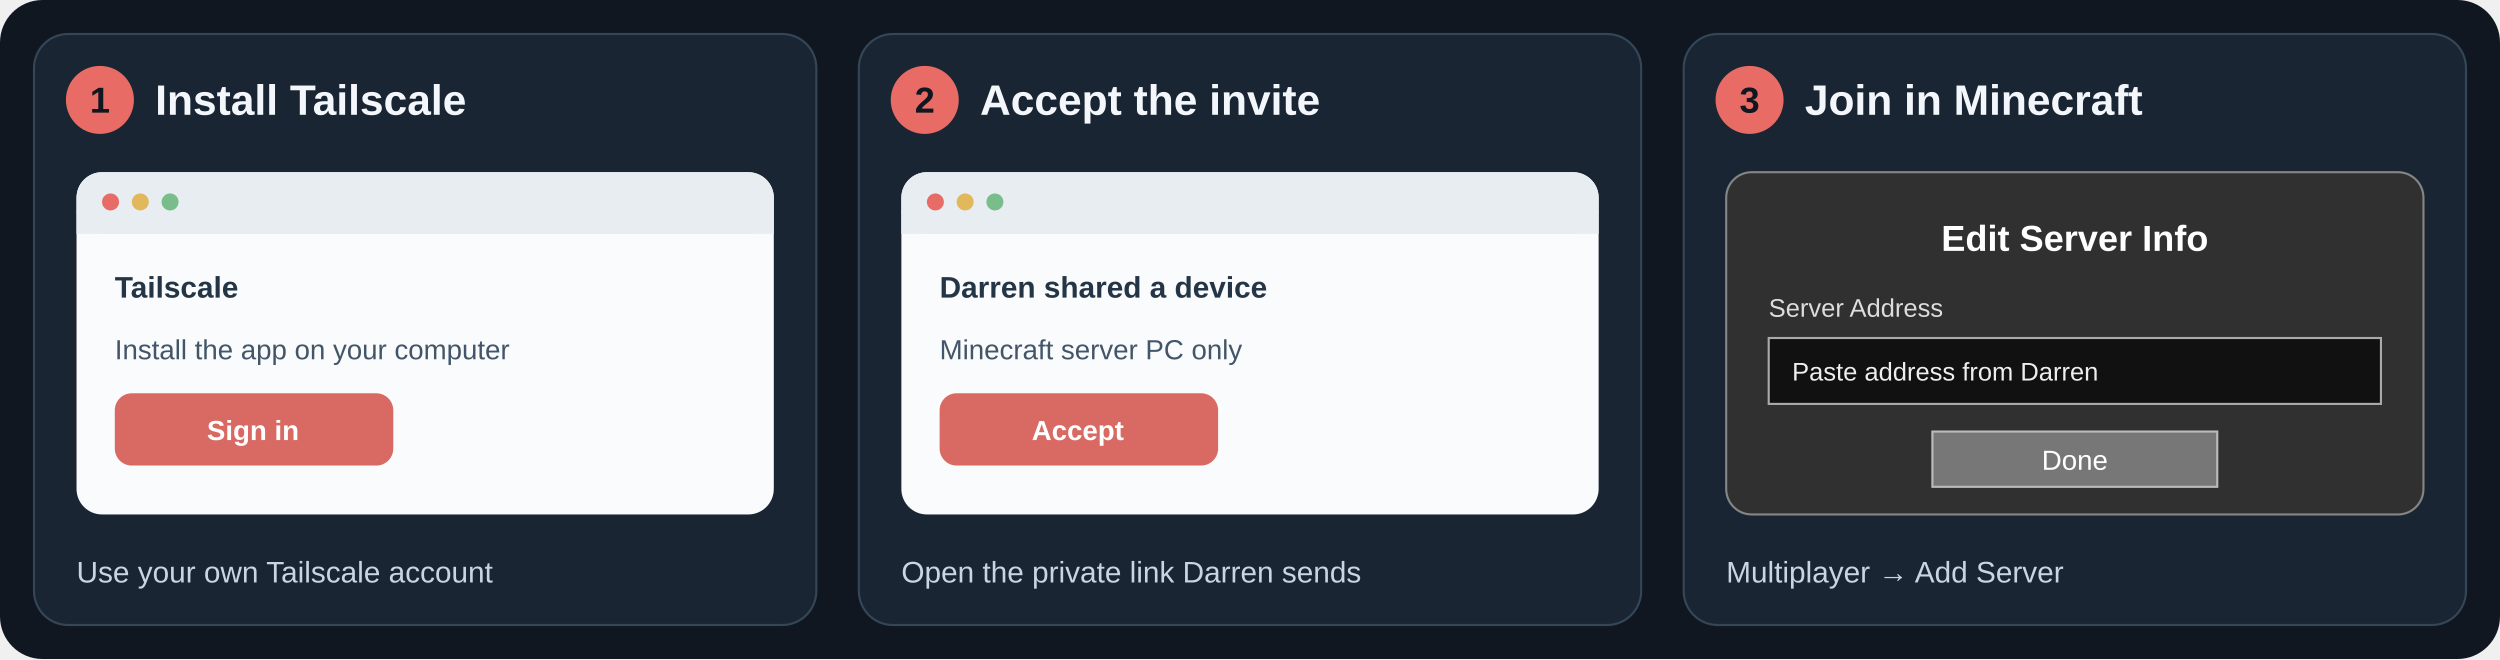
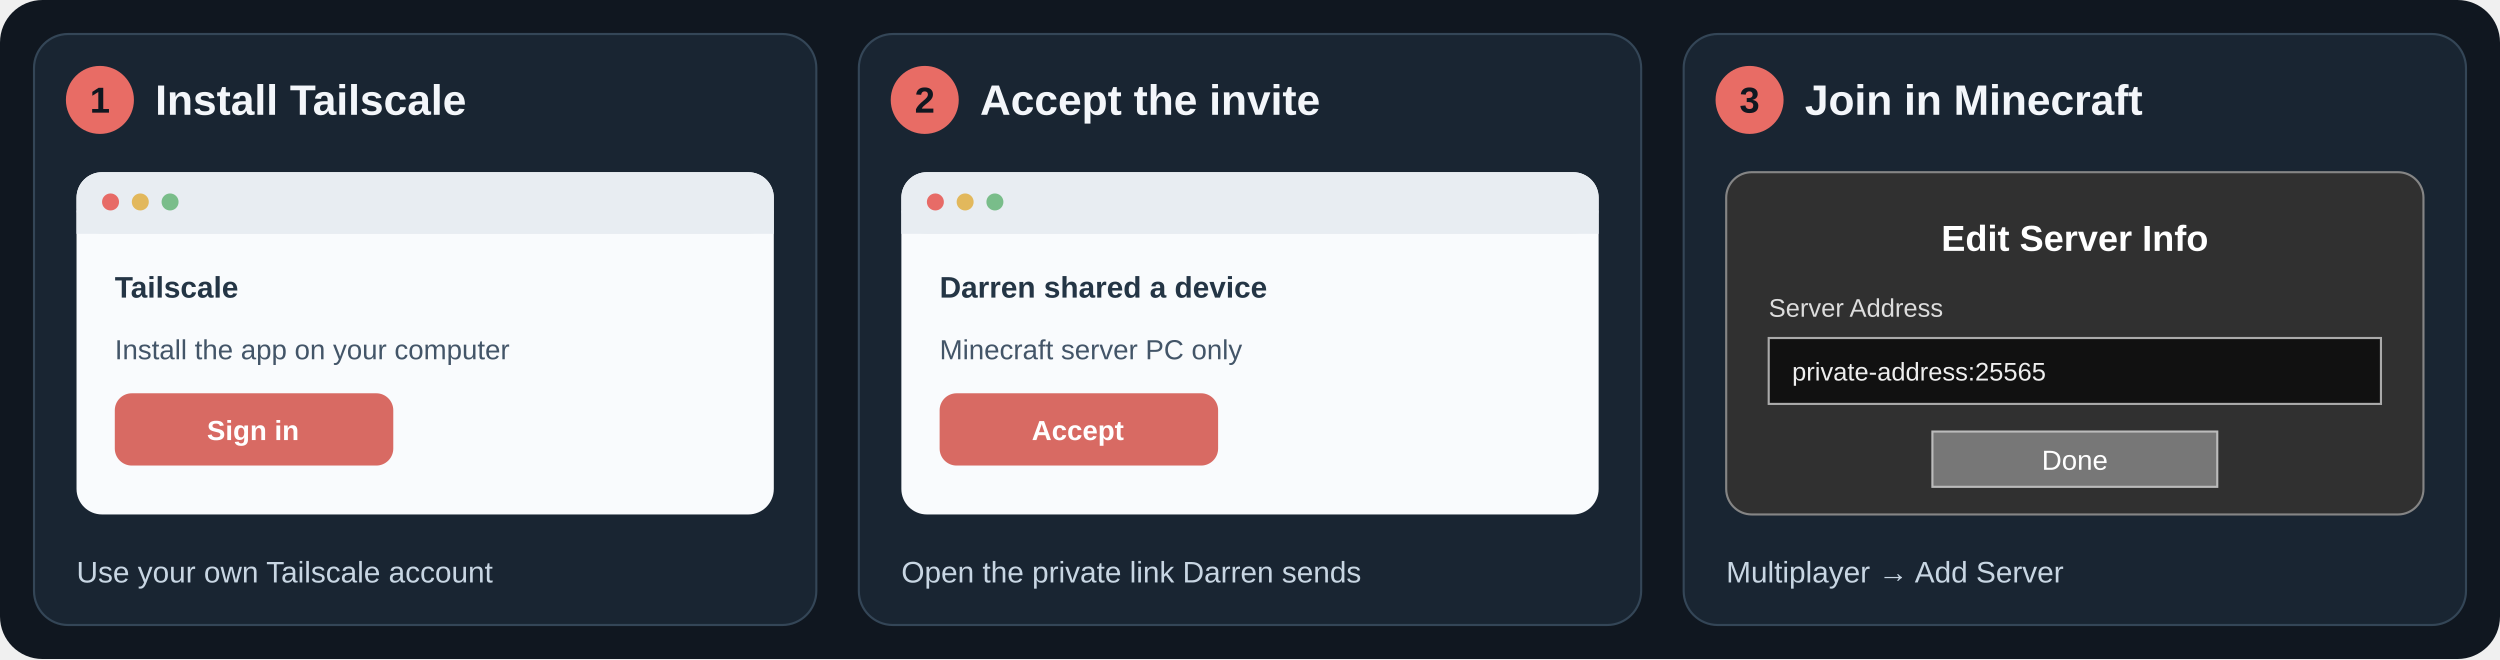
<svg xmlns="http://www.w3.org/2000/svg" width="1176" height="310" viewBox="0 0 1176 310" role="img" aria-labelledby="title desc">
  <rect width="1176" height="310" rx="20" fill="#101720" />
  <g font-family="Arial, Helvetica, sans-serif">
    <g transform="translate(16 16)">
      <rect width="368" height="278" rx="16" fill="#192532" stroke="#344657" />
      <circle cx="31" cy="31" r="16" fill="#e86c65" />
      <text x="31" y="37" text-anchor="middle" font-size="17" font-weight="700" fill="#101720">1</text>
      <text x="57" y="38" font-size="20" font-weight="700" fill="#f3f6fa">Install Tailscale</text>
      <rect x="20" y="65" width="328" height="161" rx="12" fill="#f9fbfd" />
      <rect x="20" y="65" width="328" height="29" rx="12" fill="#e8edf2" />
      <rect x="20" y="83" width="328" height="11" fill="#e8edf2" />
      <circle cx="36" cy="79" r="4" fill="#e76b67" />
      <circle cx="50" cy="79" r="4" fill="#e2b85c" />
      <circle cx="64" cy="79" r="4" fill="#79bd8a" />
      <text x="38" y="124" font-size="14" font-weight="700" fill="#243545">Tailscale</text>
      <text x="38" y="153" font-size="13" fill="#435568">Install the app on your computer</text>
      <rect x="38" y="169" width="131" height="34" rx="8" fill="#d86a63" />
      <text x="103" y="191" text-anchor="middle" font-size="13" font-weight="700" fill="#fff">Sign in</text>
      <text x="20" y="258" font-size="14" fill="#c8d6e3">Use your own Tailscale account</text>
    </g>
    <g transform="translate(404 16)">
      <rect width="368" height="278" rx="16" fill="#192532" stroke="#344657" />
      <circle cx="31" cy="31" r="16" fill="#e86c65" />
      <text x="31" y="37" text-anchor="middle" font-size="17" font-weight="700" fill="#101720">2</text>
      <text x="57" y="38" font-size="20" font-weight="700" fill="#f3f6fa">Accept the invite</text>
      <rect x="20" y="65" width="328" height="161" rx="12" fill="#f9fbfd" />
      <rect x="20" y="65" width="328" height="29" rx="12" fill="#e8edf2" />
      <rect x="20" y="83" width="328" height="11" fill="#e8edf2" />
      <circle cx="36" cy="79" r="4" fill="#e76b67" />
      <circle cx="50" cy="79" r="4" fill="#e2b85c" />
      <circle cx="64" cy="79" r="4" fill="#79bd8a" />
      <text x="38" y="124" font-size="14" font-weight="700" fill="#243545">Darren shared a device</text>
      <text x="38" y="153" font-size="13" fill="#435568">Minecraft server PC only</text>
      <rect x="38" y="169" width="131" height="34" rx="8" fill="#d86a63" />
      <text x="103" y="191" text-anchor="middle" font-size="13" font-weight="700" fill="#fff">Accept</text>
      <text x="20" y="258" font-size="14" fill="#c8d6e3">Open the private link Darren sends</text>
    </g>
    <g transform="translate(792 16)">
      <rect width="368" height="278" rx="16" fill="#192532" stroke="#344657" />
      <circle cx="31" cy="31" r="16" fill="#e86c65" />
      <text x="31" y="37" text-anchor="middle" font-size="17" font-weight="700" fill="#101720">3</text>
      <text x="57" y="38" font-size="20" font-weight="700" fill="#f3f6fa">Join in Minecraft</text>
      <rect x="20" y="65" width="328" height="161" rx="12" fill="#303030" stroke="#858585" />
      <text x="184" y="102" text-anchor="middle" font-size="17" font-weight="700" fill="#fff">Edit Server Info</text>
      <text x="40" y="133" font-size="12" fill="#ddd">Server Address</text>
      <rect x="40" y="143" width="288" height="31" fill="#111" stroke="#aaa" />
-       <text x="51" y="163" font-size="12" fill="#eee">Paste address from Darren</text>
+       <text x="51" y="163" font-size="12" fill="#eee">private-address:25565</text>
      <rect x="117" y="187" width="134" height="26" fill="#777" stroke="#bbb" />
      <text x="184" y="205" text-anchor="middle" font-size="13" fill="#fff">Done</text>
      <text x="20" y="258" font-size="14" fill="#c8d6e3">Multiplayer → Add Server</text>
    </g>
  </g>
</svg>
